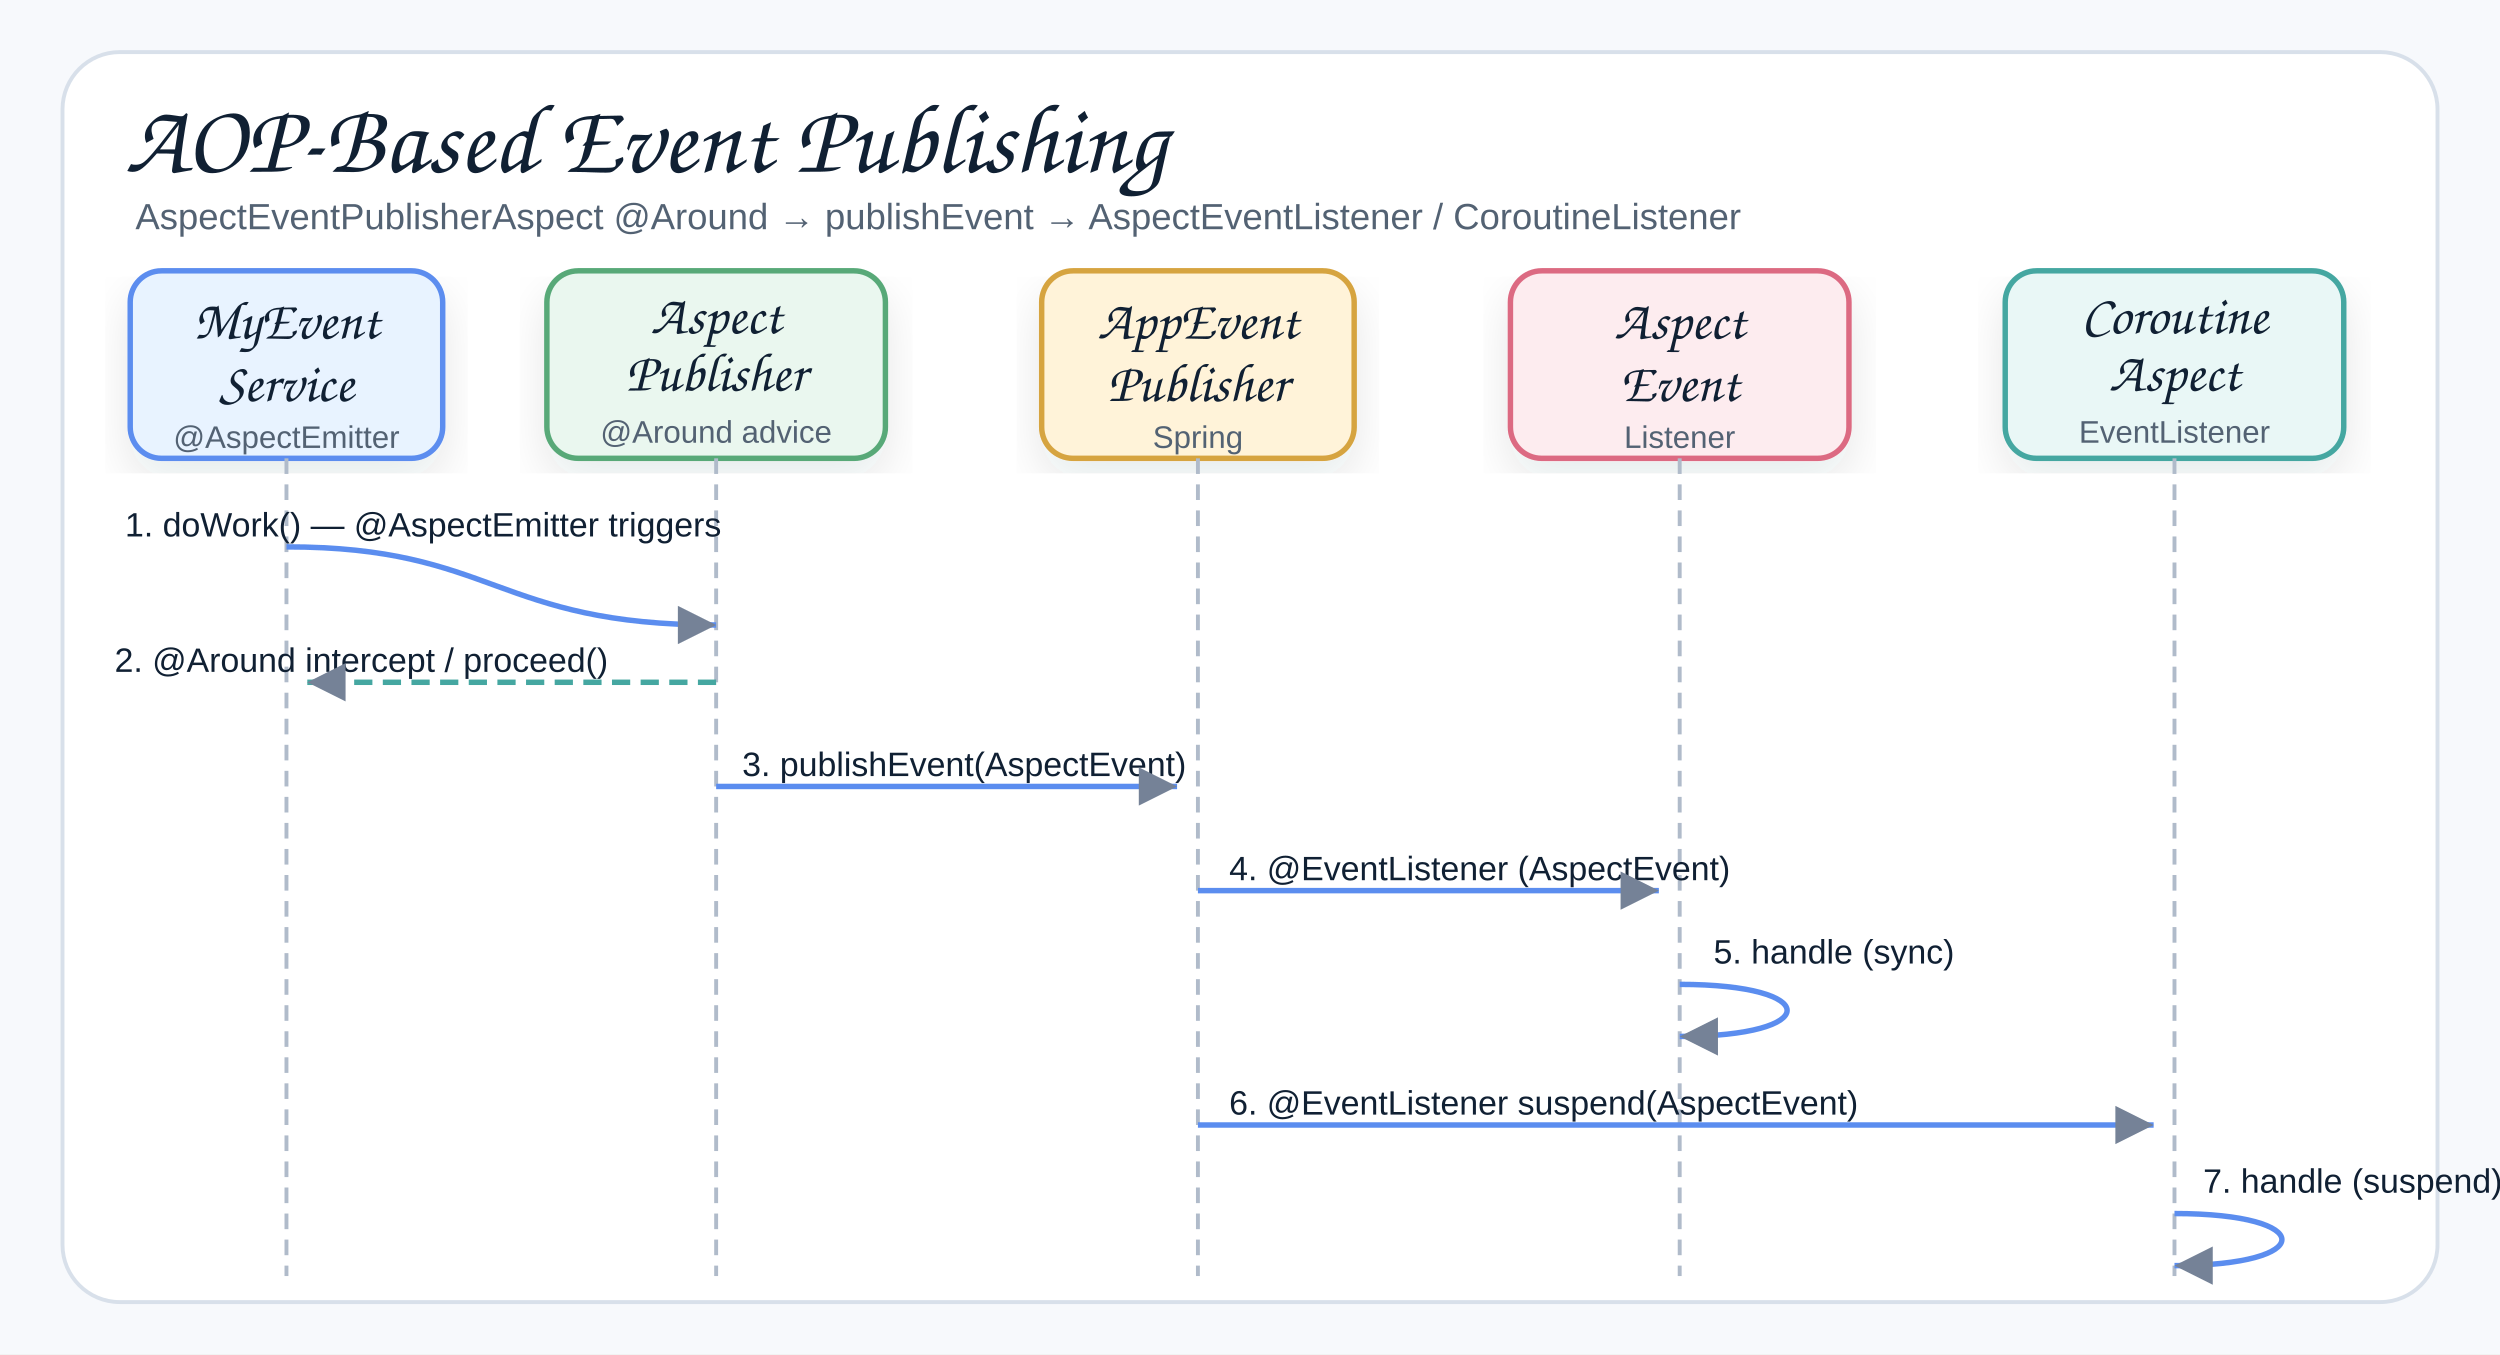
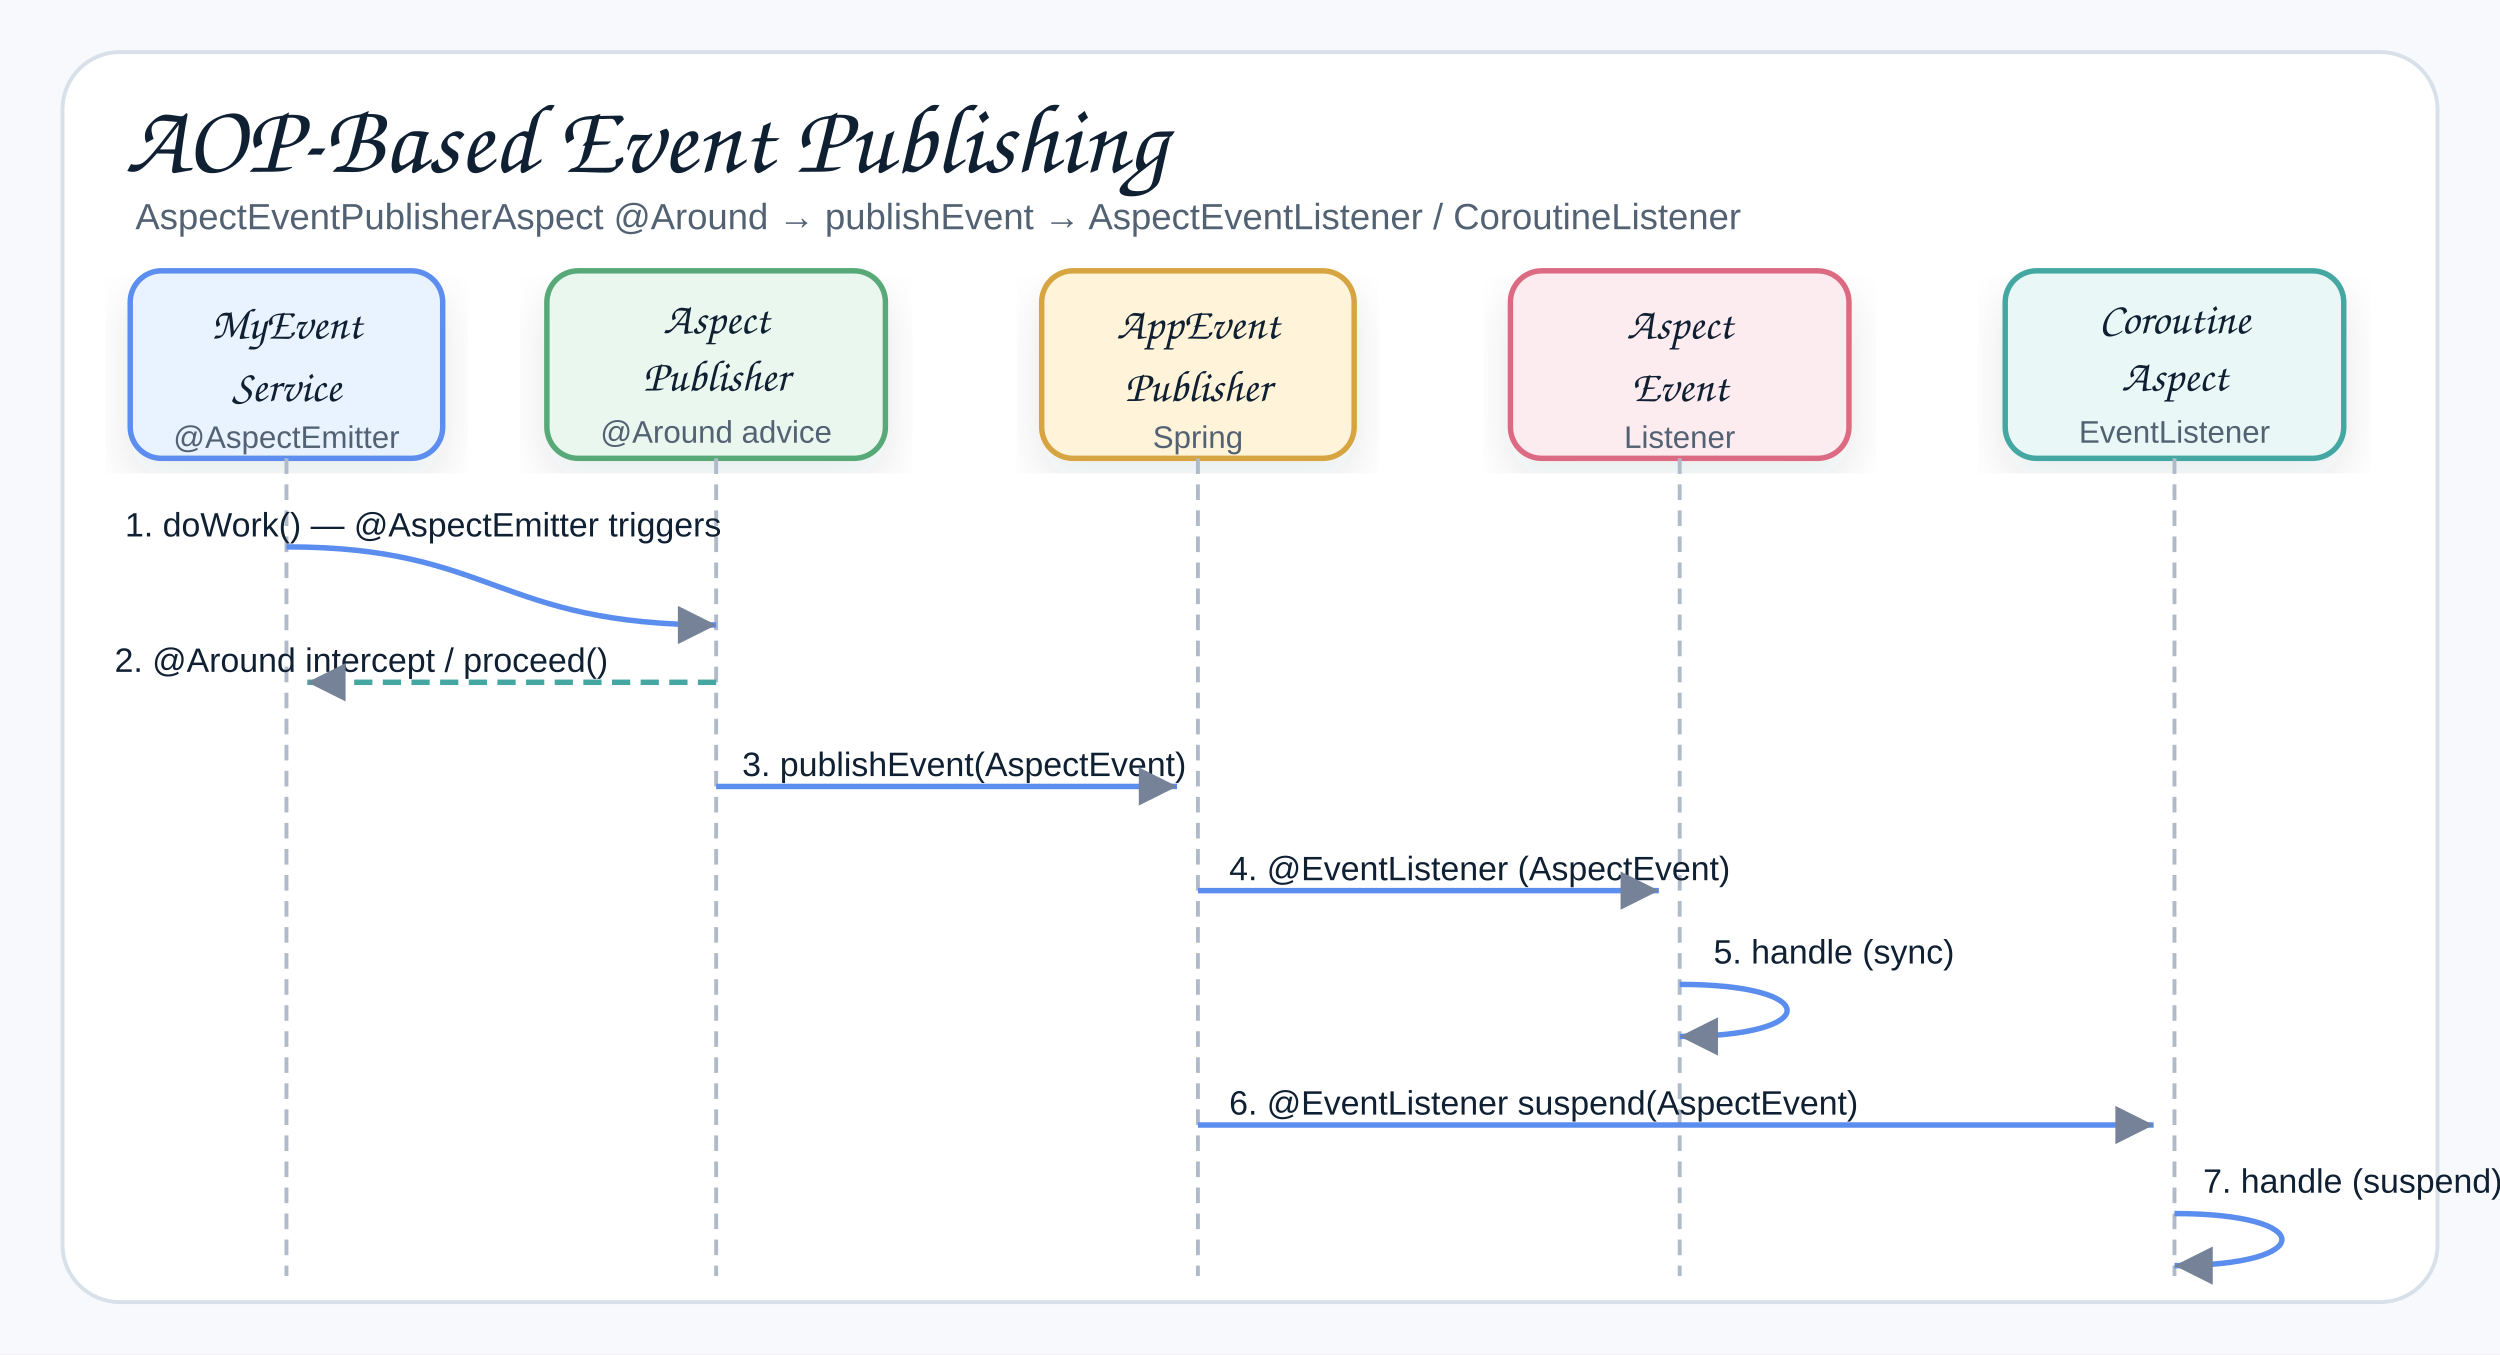
<svg xmlns="http://www.w3.org/2000/svg" width="960" height="520" viewBox="0 0 960 520" role="img" aria-label="Spring AOP-Based ApplicationEvent sequence">
  <defs>
    <filter id="shadow" x="-8%" y="-8%" width="116%" height="116%">
      <feDropShadow dx="0" dy="8" stdDeviation="9" flood-color="#1f2937" flood-opacity="0.10" />
    </filter>
    <marker id="arrow" markerWidth="9" markerHeight="9" refX="8" refY="4.5" orient="auto" markerUnits="strokeWidth">
      <path d="M1,1 L8,4.5 L1,8 Z" fill="#758297" />
    </marker>
    <style>
    .canvas{fill:#f7f9fc}.frame{fill:#fff;stroke:#d8e0ea;stroke-width:1.5}
    .title{font-family:"Architects Daughter","Comic Sans MS","Comic Sans",cursive;font-size:38px;font-weight:400;fill:#102033}
    .subtitle{font-family:"Comic Sans MS","Comic Sans","Comic Neue",Arial,sans-serif;font-size:14px;font-weight:400;fill:#536273}
    .smallLabel{font-family:"Architects Daughter","Comic Sans MS","Comic Sans",cursive;font-size:21px;font-weight:400;fill:#102033}
    .mono{font-family:"Comic Sans MS","Comic Sans","Comic Neue",Arial,sans-serif;font-size:12px;font-weight:400;fill:#102033}
    .small{font-family:"Comic Sans MS","Comic Sans","Comic Neue",Arial,sans-serif;font-size:12px;font-weight:400;fill:#536273}
    .card{stroke-width:2.1;filter:url(#shadow)}
    .lifeline{stroke:#b0bbca;stroke-width:1.5;stroke-dasharray:6 4;fill:none}
    .reqArrow{stroke:#5B8DEF;stroke-width:2.1;fill:none;marker-end:url(#arrow)}
    .rspArrow{stroke:#45A7A1;stroke-width:2.1;stroke-dasharray:7 4;fill:none;marker-end:url(#arrow)}
    .msgLabel{font-family:"Comic Sans MS","Comic Sans","Comic Neue",Arial,sans-serif;font-size:13px;fill:#102033}
  </style>
  </defs>
  <rect class="canvas" width="960" height="520" />
  <rect class="frame" x="24" y="20" width="912" height="480" rx="22" />
  <text class="title" x="48" y="66">AOP-Based Event Publishing</text>
  <text class="subtitle" x="52" y="88">AspectEventPublisherAspect @Around → publishEvent → AspectEventListener / CoroutineListener</text>
  <g transform="translate(50,104)">
    <rect class="card" x="0" y="0" width="120" height="72" rx="12" fill="#E8F3FF" stroke="#5B8DEF" />
-     <text class="smallLabel" x="60" y="26" text-anchor="middle">MyEvent</text>
-     <text class="smallLabel" x="60" y="50" text-anchor="middle">Service</text>
+     <text class="smallLabel" style="font-size:17px" x="60" y="26" text-anchor="middle">MyEvent</text>
+     <text class="smallLabel" style="font-size:17px" x="60" y="50" text-anchor="middle">Service</text>
    <text class="small" x="60" y="68" text-anchor="middle">@AspectEmitter</text>
  </g>
  <g transform="translate(210,104)">
    <rect class="card" x="0" y="0" width="130" height="72" rx="12" fill="#EAF7EF" stroke="#58A978" />
-     <text class="smallLabel" x="65" y="24" text-anchor="middle">Aspect</text>
-     <text class="smallLabel" x="65" y="46" text-anchor="middle">Publisher</text>
+     <text class="smallLabel" style="font-size:17px" x="65" y="24" text-anchor="middle">Aspect</text>
+     <text class="smallLabel" style="font-size:17px" x="65" y="46" text-anchor="middle">Publisher</text>
    <text class="small" x="65" y="66" text-anchor="middle">@Around advice</text>
  </g>
  <g transform="translate(400,104)">
    <rect class="card" x="0" y="0" width="120" height="72" rx="12" fill="#FFF3D9" stroke="#D6A441" />
-     <text class="smallLabel" x="60" y="26" text-anchor="middle">AppEvent</text>
-     <text class="smallLabel" x="60" y="50" text-anchor="middle">Publisher</text>
+     <text class="smallLabel" style="font-size:17px" x="60" y="26" text-anchor="middle">AppEvent</text>
+     <text class="smallLabel" style="font-size:17px" x="60" y="50" text-anchor="middle">Publisher</text>
    <text class="small" x="60" y="68" text-anchor="middle">Spring</text>
  </g>
  <g transform="translate(580,104)">
    <rect class="card" x="0" y="0" width="130" height="72" rx="12" fill="#FDECEF" stroke="#DC6B82" />
-     <text class="smallLabel" x="65" y="26" text-anchor="middle">Aspect</text>
-     <text class="smallLabel" x="65" y="50" text-anchor="middle">Event</text>
+     <text class="smallLabel" style="font-size:17px" x="65" y="26" text-anchor="middle">Aspect</text>
+     <text class="smallLabel" style="font-size:17px" x="65" y="50" text-anchor="middle">Event</text>
    <text class="small" x="65" y="68" text-anchor="middle">Listener</text>
  </g>
  <g transform="translate(770,104)">
    <rect class="card" x="0" y="0" width="130" height="72" rx="12" fill="#E9F7F6" stroke="#45A7A1" />
-     <text class="smallLabel" x="65" y="24" text-anchor="middle">Coroutine</text>
-     <text class="smallLabel" x="65" y="46" text-anchor="middle">Aspect</text>
+     <text class="smallLabel" style="font-size:17px" x="65" y="24" text-anchor="middle">Coroutine</text>
+     <text class="smallLabel" style="font-size:17px" x="65" y="46" text-anchor="middle">Aspect</text>
    <text class="small" x="65" y="66" text-anchor="middle">EventListener</text>
  </g>
  <line class="lifeline" x1="110" y1="176" x2="110" y2="490" />
  <line class="lifeline" x1="275" y1="176" x2="275" y2="490" />
  <line class="lifeline" x1="460" y1="176" x2="460" y2="490" />
  <line class="lifeline" x1="645" y1="176" x2="645" y2="490" />
  <line class="lifeline" x1="835" y1="176" x2="835" y2="490" />
  <text class="msgLabel" x="48" y="206">1. doWork() — @AspectEmitter triggers</text>
  <path class="reqArrow" d="M110,210 C190,210 190,240 275,240" />
  <text class="msgLabel" x="44" y="258">2. @Around intercept / proceed()</text>
  <path class="rspArrow" d="M275,262 L118,262" />
  <text class="msgLabel" x="285" y="298">3. publishEvent(AspectEvent)</text>
  <path class="reqArrow" d="M275,302 L452,302" />
  <text class="msgLabel" x="472" y="338">4. @EventListener (AspectEvent)</text>
  <path class="reqArrow" d="M460,342 L637,342" />
  <text class="msgLabel" x="658" y="370">5. handle (sync)</text>
  <path class="reqArrow" d="M645,378 C700,378 700,398 645,398" />
  <text class="msgLabel" x="472" y="428">6. @EventListener suspend(AspectEvent)</text>
  <path class="reqArrow" d="M460,432 L827,432" />
  <text class="msgLabel" x="846" y="458">7. handle (suspend)</text>
  <path class="reqArrow" d="M835,466 C890,466 890,486 835,486" />
</svg>
